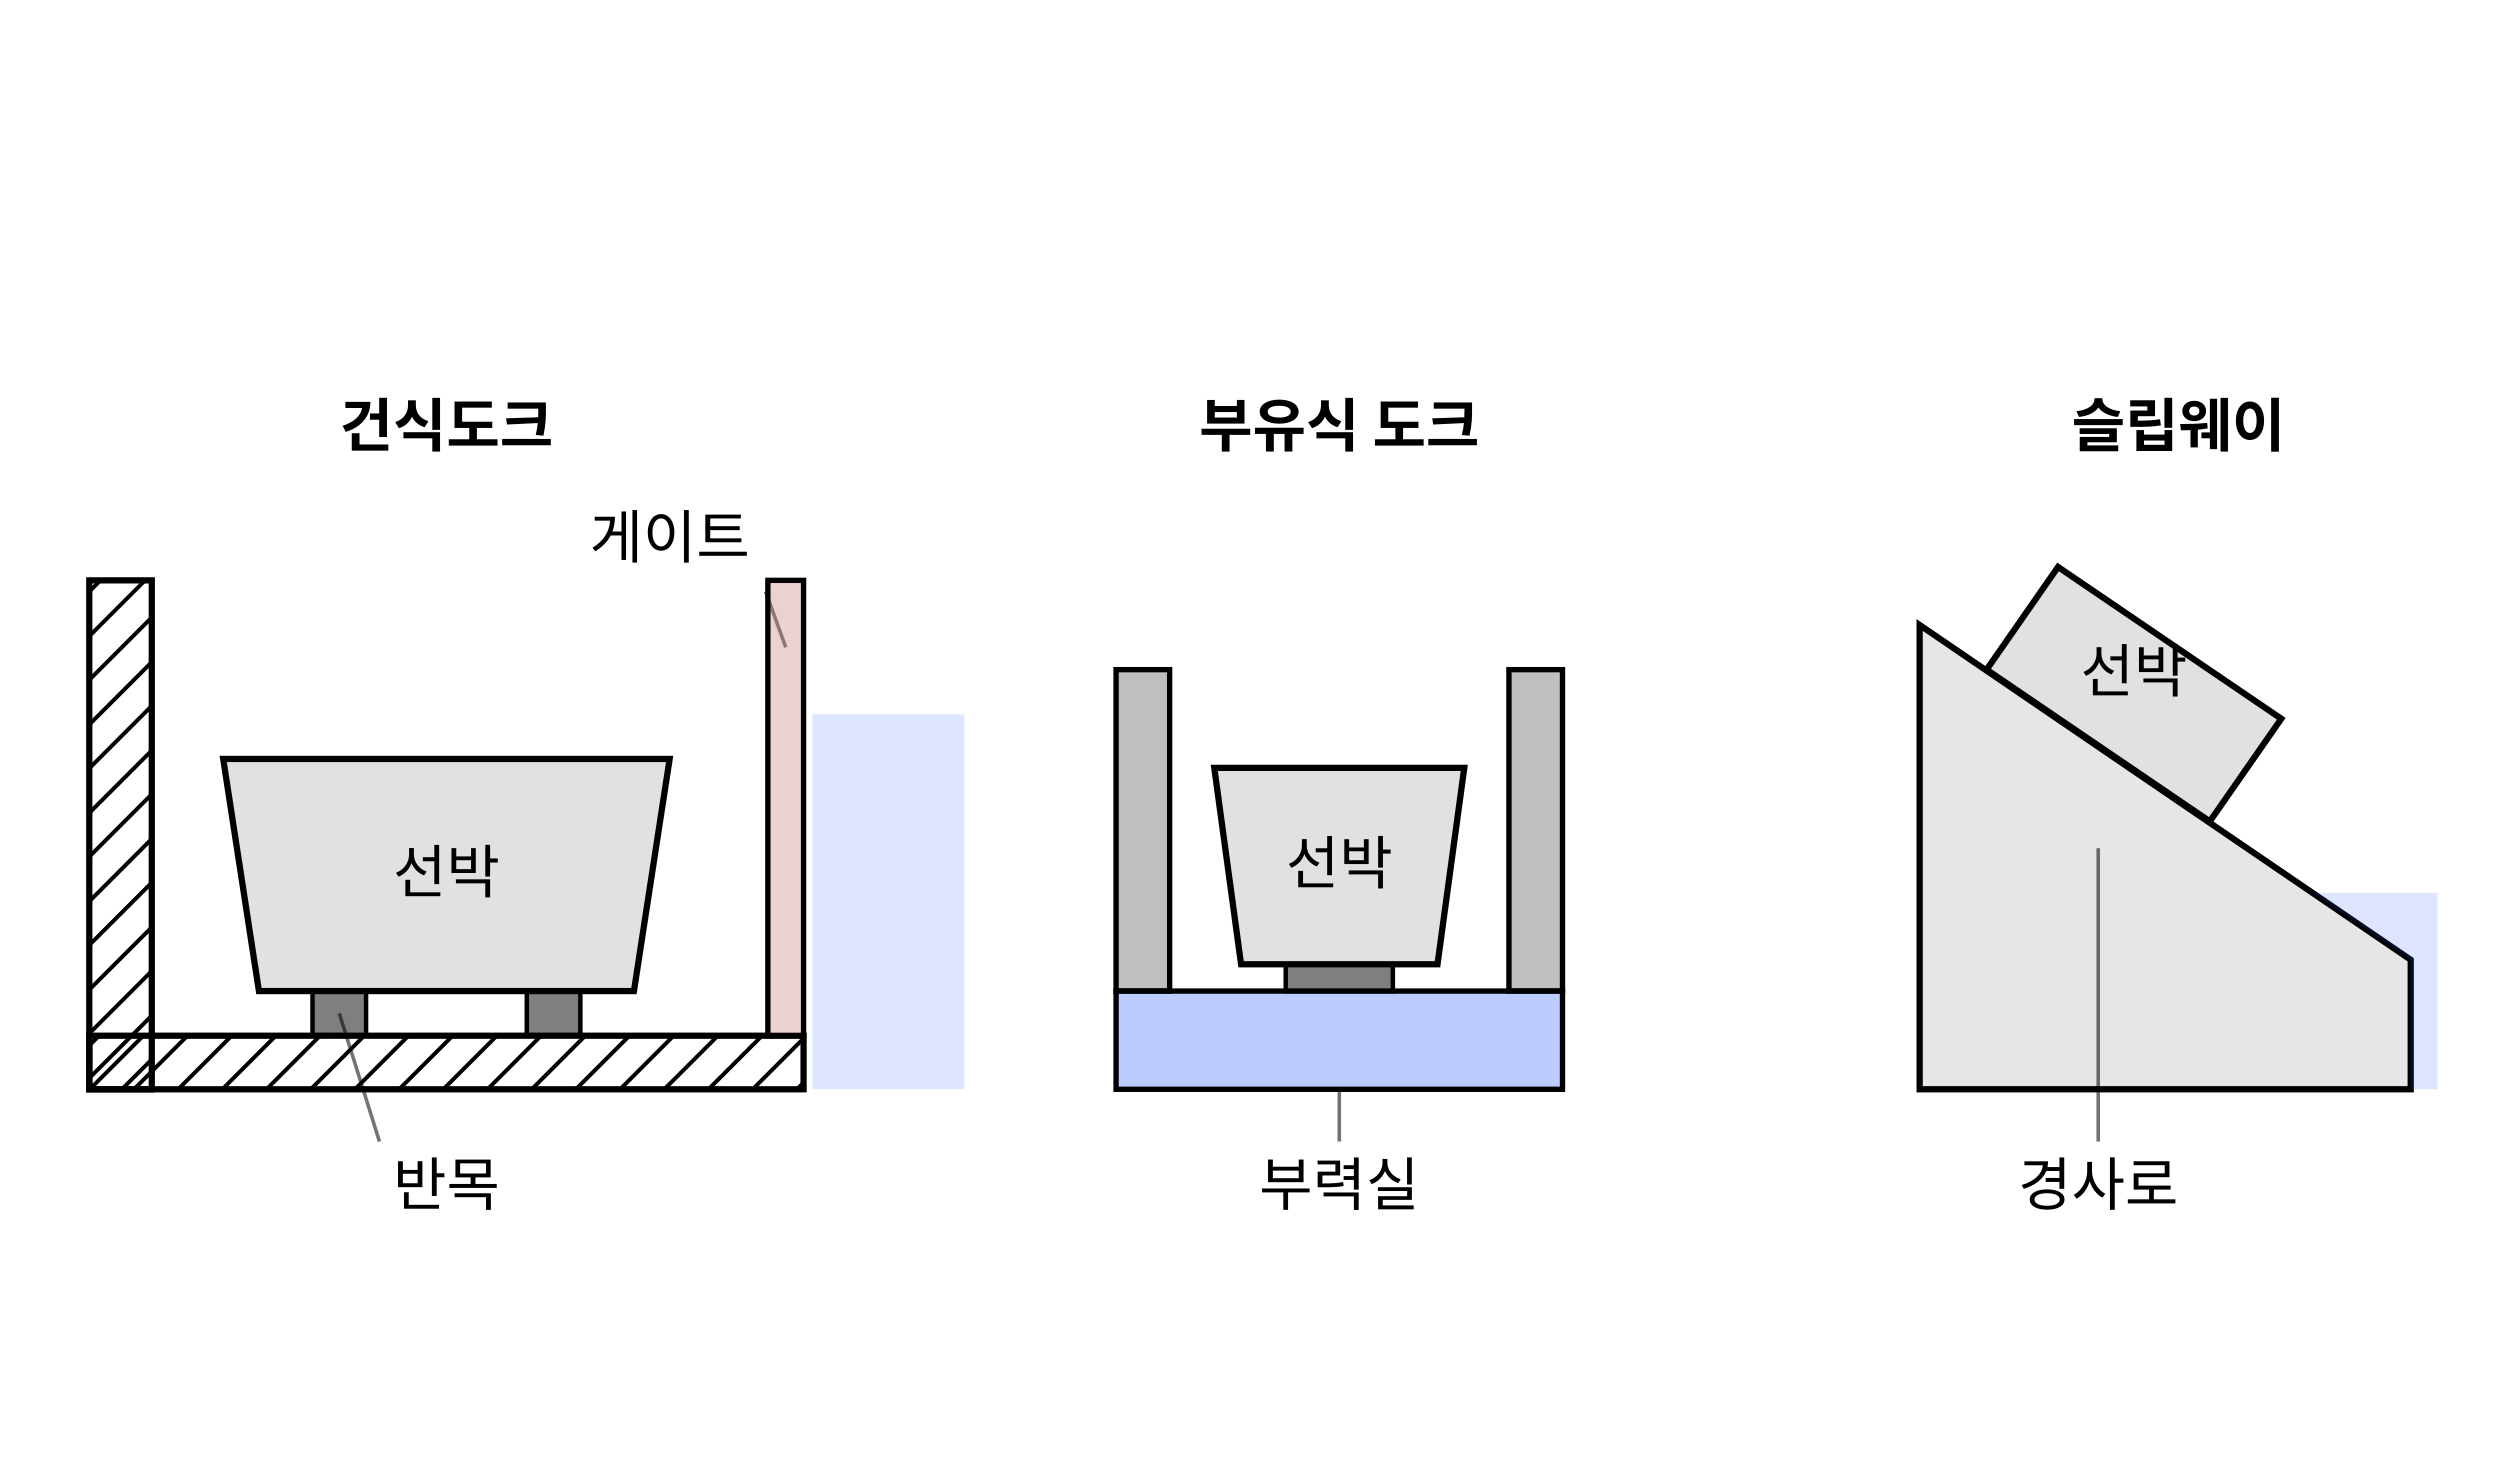
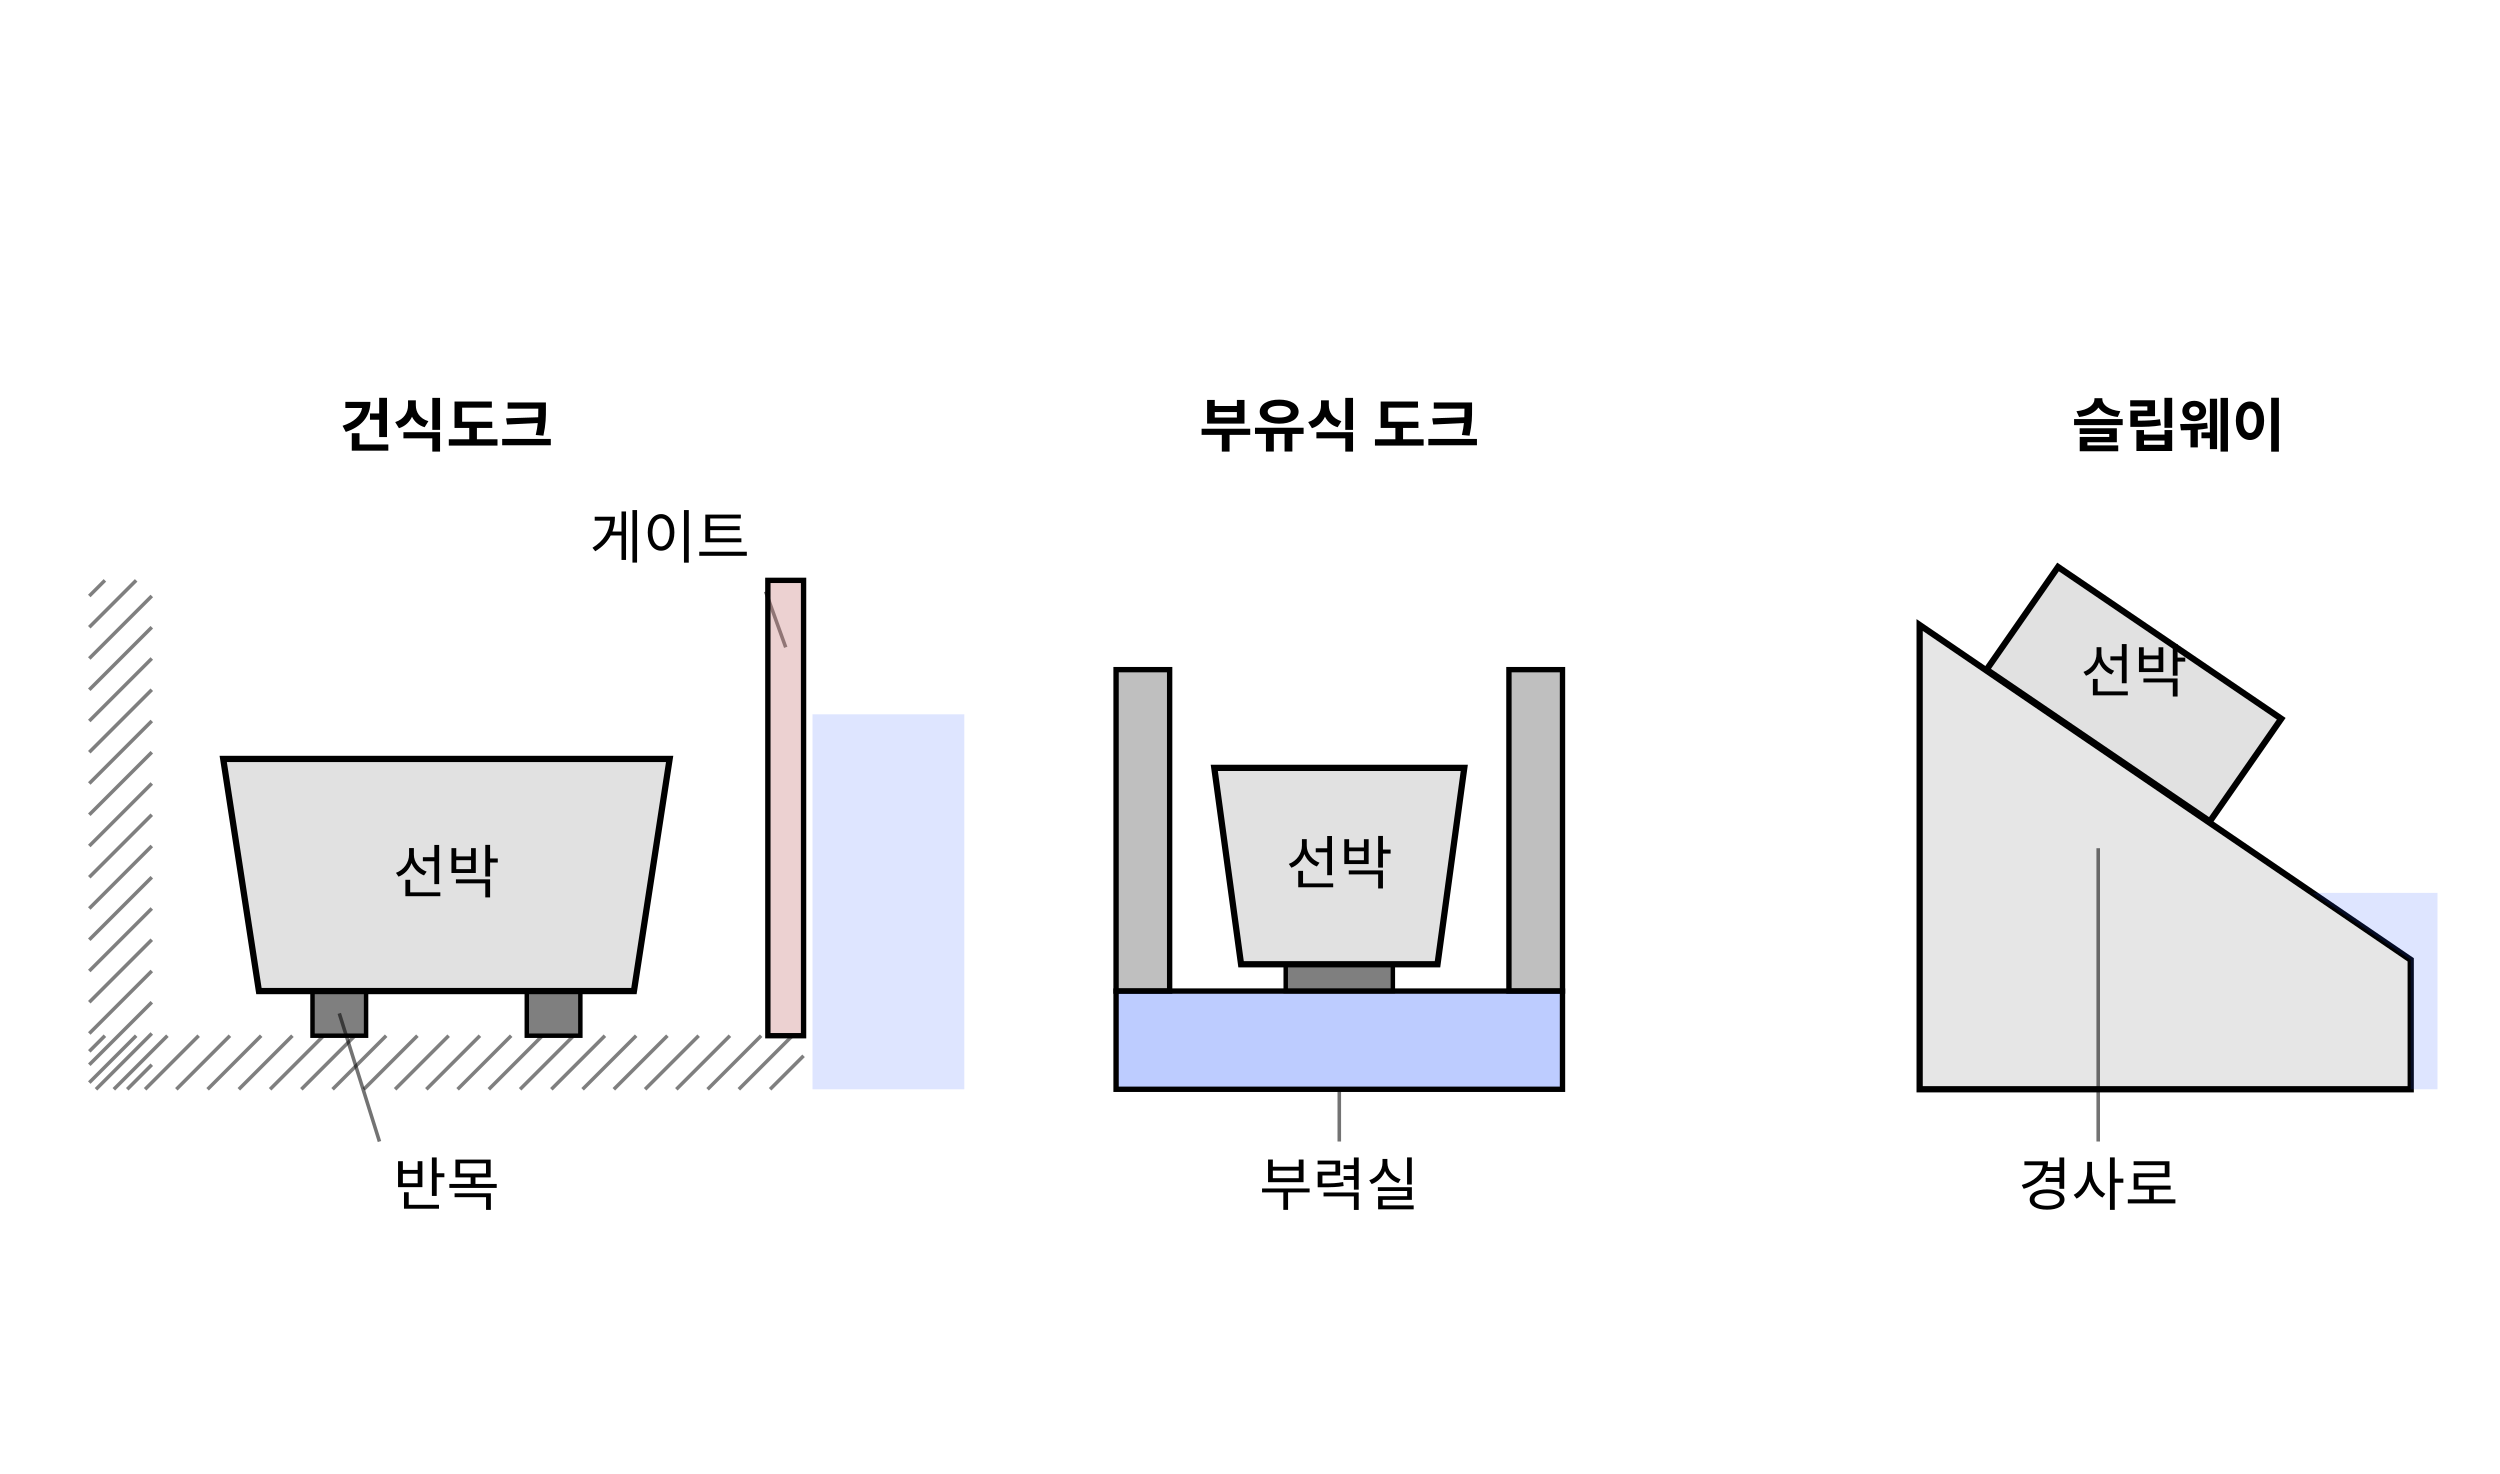
<svg xmlns="http://www.w3.org/2000/svg" class="si si-illus" viewBox="0 0 560 330" style="max-width:560px;color:var(--si-ink,var(--text,#1f2328))" role="img" aria-labelledby="dry-dock-t" font-family="'Pretendard','Noto Sans KR','Apple SD Gothic Neo',sans-serif" font-size="13" fill="currentColor">
-   <defs>
-     <clipPath id="dry-dock-clip0">
-       <polygon points="20,130 34,130 34,244 20,244" />
-     </clipPath>
-     <clipPath id="dry-dock-clip1">
-       <polygon points="20,232 180,232 180,244 20,244" />
-     </clipPath>
-   </defs>
+   <defs />
  <line x1="176" y1="145" x2="171.5" y2="132.5" class="si-leader" style="stroke:currentColor" stroke-opacity="0.55" stroke-width="0.8" />
  <line x1="76" y1="227" x2="85" y2="255.7" class="si-leader" style="stroke:currentColor" stroke-opacity="0.55" stroke-width="0.8" />
  <line x1="300" y1="244" x2="300" y2="255.7" class="si-leader" style="stroke:currentColor" stroke-opacity="0.55" stroke-width="0.8" />
  <line x1="470" y1="190" x2="470" y2="255.7" class="si-leader" style="stroke:currentColor" stroke-opacity="0.55" stroke-width="0.8" />
-   <path d="M-64.1,187L27,95.9M-59.2,191.9L31.9,100.8M-54.2,196.9L36.9,105.8M-49.3,201.8L41.8,110.7M-44.3,206.8L46.8,115.7M-39.4,211.7L51.7,120.6M-34.4,216.7L56.7,125.6M-29.5,221.6L61.6,130.5M-24.5,226.6L66.6,135.5M-19.6,231.5L71.5,140.4M-14.6,236.5L76.5,145.4M-9.7,241.4L81.4,150.3M-4.7,246.4L86.4,155.3M0.2,251.3L91.3,160.2M5.2,256.3L96.3,165.2M10.1,261.2L101.2,170.1M15.1,266.2L106.2,175.1M20,271.1L111.1,180M25,276.1L116.1,185" clip-path="url(#dry-dock-clip0)" style="stroke:currentColor;fill:none" stroke-width="0.9" />
-   <polygon points="20,130 34,130 34,244 20,244" style="stroke:currentColor;fill:none" stroke-width="1.4" />
-   <path d="M-23.4,238L100,114.6M-18.4,242.9L104.9,119.6M-13.5,247.9L109.9,124.5M-8.5,252.8L114.8,129.5M-3.6,257.8L119.8,134.4M1.4,262.7L124.7,139.4M6.3,267.7L129.7,144.3M11.3,272.6L134.6,149.3M16.2,277.6L139.6,154.2M21.2,282.5L144.5,159.2M26.1,287.5L149.5,164.1M31.1,292.4L154.4,169.1M36,297.4L159.4,174M41,302.3L164.3,179M45.9,307.3L169.3,183.9M50.9,312.2L174.2,188.9M55.8,317.2L179.2,193.8M60.8,322.1L184.1,198.8M65.7,327.1L189.1,203.7M70.7,332L194,208.7M75.6,337L199,213.6M80.6,341.9L203.9,218.6M85.5,346.9L208.9,223.5M90.5,351.8L213.8,228.5M95.4,356.8L218.8,233.4" clip-path="url(#dry-dock-clip1)" style="stroke:currentColor;fill:none" stroke-width="0.9" />
-   <polygon points="20,232 180,232 180,244 20,244" style="stroke:currentColor;fill:none" stroke-width="1.4" />
+   <line x1="20" y1="133.5" x2="23.5" y2="130" style="stroke:currentColor;fill:none" stroke-width="0.8" opacity="0.5" />
+   <line x1="20" y1="140.5" x2="30.5" y2="130" style="stroke:currentColor;fill:none" stroke-width="0.8" opacity="0.5" />
+   <line x1="20" y1="147.5" x2="34" y2="133.5" style="stroke:currentColor;fill:none" stroke-width="0.8" opacity="0.5" />
+   <line x1="20" y1="154.5" x2="34" y2="140.5" style="stroke:currentColor;fill:none" stroke-width="0.8" opacity="0.5" />
+   <line x1="20" y1="161.5" x2="34" y2="147.5" style="stroke:currentColor;fill:none" stroke-width="0.8" opacity="0.5" />
+   <line x1="20" y1="168.5" x2="34" y2="154.5" style="stroke:currentColor;fill:none" stroke-width="0.8" opacity="0.5" />
+   <line x1="20" y1="175.5" x2="34" y2="161.5" style="stroke:currentColor;fill:none" stroke-width="0.8" opacity="0.5" />
+   <line x1="20" y1="182.5" x2="34" y2="168.5" style="stroke:currentColor;fill:none" stroke-width="0.8" opacity="0.5" />
+   <line x1="20" y1="189.5" x2="34" y2="175.5" style="stroke:currentColor;fill:none" stroke-width="0.8" opacity="0.5" />
+   <line x1="20" y1="196.5" x2="34" y2="182.5" style="stroke:currentColor;fill:none" stroke-width="0.8" opacity="0.5" />
+   <line x1="20" y1="203.5" x2="34" y2="189.5" style="stroke:currentColor;fill:none" stroke-width="0.8" opacity="0.5" />
+   <line x1="20" y1="210.5" x2="34" y2="196.5" style="stroke:currentColor;fill:none" stroke-width="0.8" opacity="0.5" />
+   <line x1="20" y1="217.5" x2="34" y2="203.5" style="stroke:currentColor;fill:none" stroke-width="0.8" opacity="0.5" />
+   <line x1="20" y1="224.5" x2="34" y2="210.5" style="stroke:currentColor;fill:none" stroke-width="0.8" opacity="0.5" />
+   <line x1="20" y1="231.5" x2="34" y2="217.5" style="stroke:currentColor;fill:none" stroke-width="0.8" opacity="0.5" />
+   <line x1="20" y1="238.5" x2="34" y2="224.5" style="stroke:currentColor;fill:none" stroke-width="0.8" opacity="0.5" />
+   <line x1="21.5" y1="244" x2="34" y2="231.5" style="stroke:currentColor;fill:none" stroke-width="0.8" opacity="0.5" />
+   <line x1="28.5" y1="244" x2="34" y2="238.5" style="stroke:currentColor;fill:none" stroke-width="0.8" opacity="0.5" />
+   <line x1="20" y1="235.5" x2="23.5" y2="232" style="stroke:currentColor;fill:none" stroke-width="0.8" opacity="0.5" />
+   <line x1="20" y1="242.5" x2="30.5" y2="232" style="stroke:currentColor;fill:none" stroke-width="0.8" opacity="0.5" />
+   <line x1="25.5" y1="244" x2="37.5" y2="232" style="stroke:currentColor;fill:none" stroke-width="0.8" opacity="0.5" />
+   <line x1="32.5" y1="244" x2="44.5" y2="232" style="stroke:currentColor;fill:none" stroke-width="0.8" opacity="0.5" />
+   <line x1="39.5" y1="244" x2="51.5" y2="232" style="stroke:currentColor;fill:none" stroke-width="0.8" opacity="0.5" />
+   <line x1="46.5" y1="244" x2="58.5" y2="232" style="stroke:currentColor;fill:none" stroke-width="0.8" opacity="0.5" />
+   <line x1="53.5" y1="244" x2="65.5" y2="232" style="stroke:currentColor;fill:none" stroke-width="0.8" opacity="0.5" />
+   <line x1="60.5" y1="244" x2="72.5" y2="232" style="stroke:currentColor;fill:none" stroke-width="0.8" opacity="0.5" />
+   <line x1="67.5" y1="244" x2="79.5" y2="232" style="stroke:currentColor;fill:none" stroke-width="0.8" opacity="0.5" />
+   <line x1="74.5" y1="244" x2="86.5" y2="232" style="stroke:currentColor;fill:none" stroke-width="0.8" opacity="0.5" />
+   <line x1="81.5" y1="244" x2="93.5" y2="232" style="stroke:currentColor;fill:none" stroke-width="0.8" opacity="0.5" />
+   <line x1="88.5" y1="244" x2="100.5" y2="232" style="stroke:currentColor;fill:none" stroke-width="0.8" opacity="0.5" />
+   <line x1="95.5" y1="244" x2="107.5" y2="232" style="stroke:currentColor;fill:none" stroke-width="0.8" opacity="0.5" />
+   <line x1="102.5" y1="244" x2="114.5" y2="232" style="stroke:currentColor;fill:none" stroke-width="0.8" opacity="0.5" />
+   <line x1="109.5" y1="244" x2="121.5" y2="232" style="stroke:currentColor;fill:none" stroke-width="0.8" opacity="0.5" />
+   <line x1="116.5" y1="244" x2="128.5" y2="232" style="stroke:currentColor;fill:none" stroke-width="0.8" opacity="0.5" />
+   <line x1="123.5" y1="244" x2="135.5" y2="232" style="stroke:currentColor;fill:none" stroke-width="0.8" opacity="0.5" />
+   <line x1="130.5" y1="244" x2="142.5" y2="232" style="stroke:currentColor;fill:none" stroke-width="0.8" opacity="0.5" />
+   <line x1="137.5" y1="244" x2="149.5" y2="232" style="stroke:currentColor;fill:none" stroke-width="0.8" opacity="0.5" />
+   <line x1="144.5" y1="244" x2="156.5" y2="232" style="stroke:currentColor;fill:none" stroke-width="0.8" opacity="0.5" />
+   <line x1="151.5" y1="244" x2="163.5" y2="232" style="stroke:currentColor;fill:none" stroke-width="0.8" opacity="0.5" />
+   <line x1="158.5" y1="244" x2="170.5" y2="232" style="stroke:currentColor;fill:none" stroke-width="0.8" opacity="0.5" />
+   <line x1="165.5" y1="244" x2="177.5" y2="232" style="stroke:currentColor;fill:none" stroke-width="0.8" opacity="0.5" />
+   <line x1="172.5" y1="244" x2="180" y2="236.5" style="stroke:currentColor;fill:none" stroke-width="0.8" opacity="0.5" />
  <rect x="172" y="130" width="8" height="102" style="stroke:currentColor;fill:var(--si-rose-s,#c97b7b)" stroke-width="1.2" fill-opacity="0.35" />
  <rect x="182" y="160" width="34" height="84" style="stroke:none;fill:var(--si-accent,#2454ff)" stroke-width="1.6" fill-opacity="0.15" />
  <polygon points="50,170 150,170 142,222 58,222" style="stroke:currentColor;fill:currentColor" stroke-width="1.4" fill-opacity="0.12" />
  <rect x="70" y="222" width="12" height="10" style="stroke:currentColor;fill:currentColor" stroke-width="1" fill-opacity="0.5" />
  <rect x="118" y="222" width="12" height="10" style="stroke:currentColor;fill:currentColor" stroke-width="1" fill-opacity="0.5" />
  <text x="100" y="200" text-anchor="middle">선박</text>
  <text x="100" y="100" text-anchor="middle" font-weight="700">건식도크</text>
  <text x="150" y="125" text-anchor="middle">게이트</text>
  <text x="100" y="270" text-anchor="middle">반목</text>
  <rect x="250" y="150" width="12" height="72" style="stroke:currentColor;fill:currentColor" stroke-width="1.2" fill-opacity="0.25" />
  <rect x="338" y="150" width="12" height="72" style="stroke:currentColor;fill:currentColor" stroke-width="1.2" fill-opacity="0.25" />
  <rect x="250" y="222" width="100" height="22" style="stroke:currentColor;fill:var(--si-accent,#2454ff)" stroke-width="1.2" fill-opacity="0.3" />
  <polygon points="272,172 328,172 322,216 278,216" style="stroke:currentColor;fill:currentColor" stroke-width="1.4" fill-opacity="0.12" />
  <rect x="288" y="216" width="24" height="6" style="stroke:currentColor;fill:currentColor" stroke-width="1" fill-opacity="0.5" />
  <text x="300" y="198" text-anchor="middle">선박</text>
  <text x="300" y="100" text-anchor="middle" font-weight="700">부유식 도크</text>
  <text x="300" y="270" text-anchor="middle">부력실</text>
  <polygon points="430,140 540,215 540,244 430,244" style="stroke:currentColor;fill:currentColor" stroke-width="1.4" fill-opacity="0.1" />
  <polygon points="518,200 546,200 546,244 540,244 540,215" style="stroke:none;fill:var(--si-accent,#2454ff)" stroke-width="1.2" fill-opacity="0.15" />
  <polygon points="445,150 495,184 511,161 461,127" style="stroke:currentColor;fill:currentColor" stroke-width="1.4" fill-opacity="0.12" />
  <text x="478" y="155" text-anchor="middle">선박</text>
  <text x="488" y="100" text-anchor="middle" font-weight="700">슬립웨이</text>
  <text x="470" y="270" text-anchor="middle">경사로</text>
</svg>
